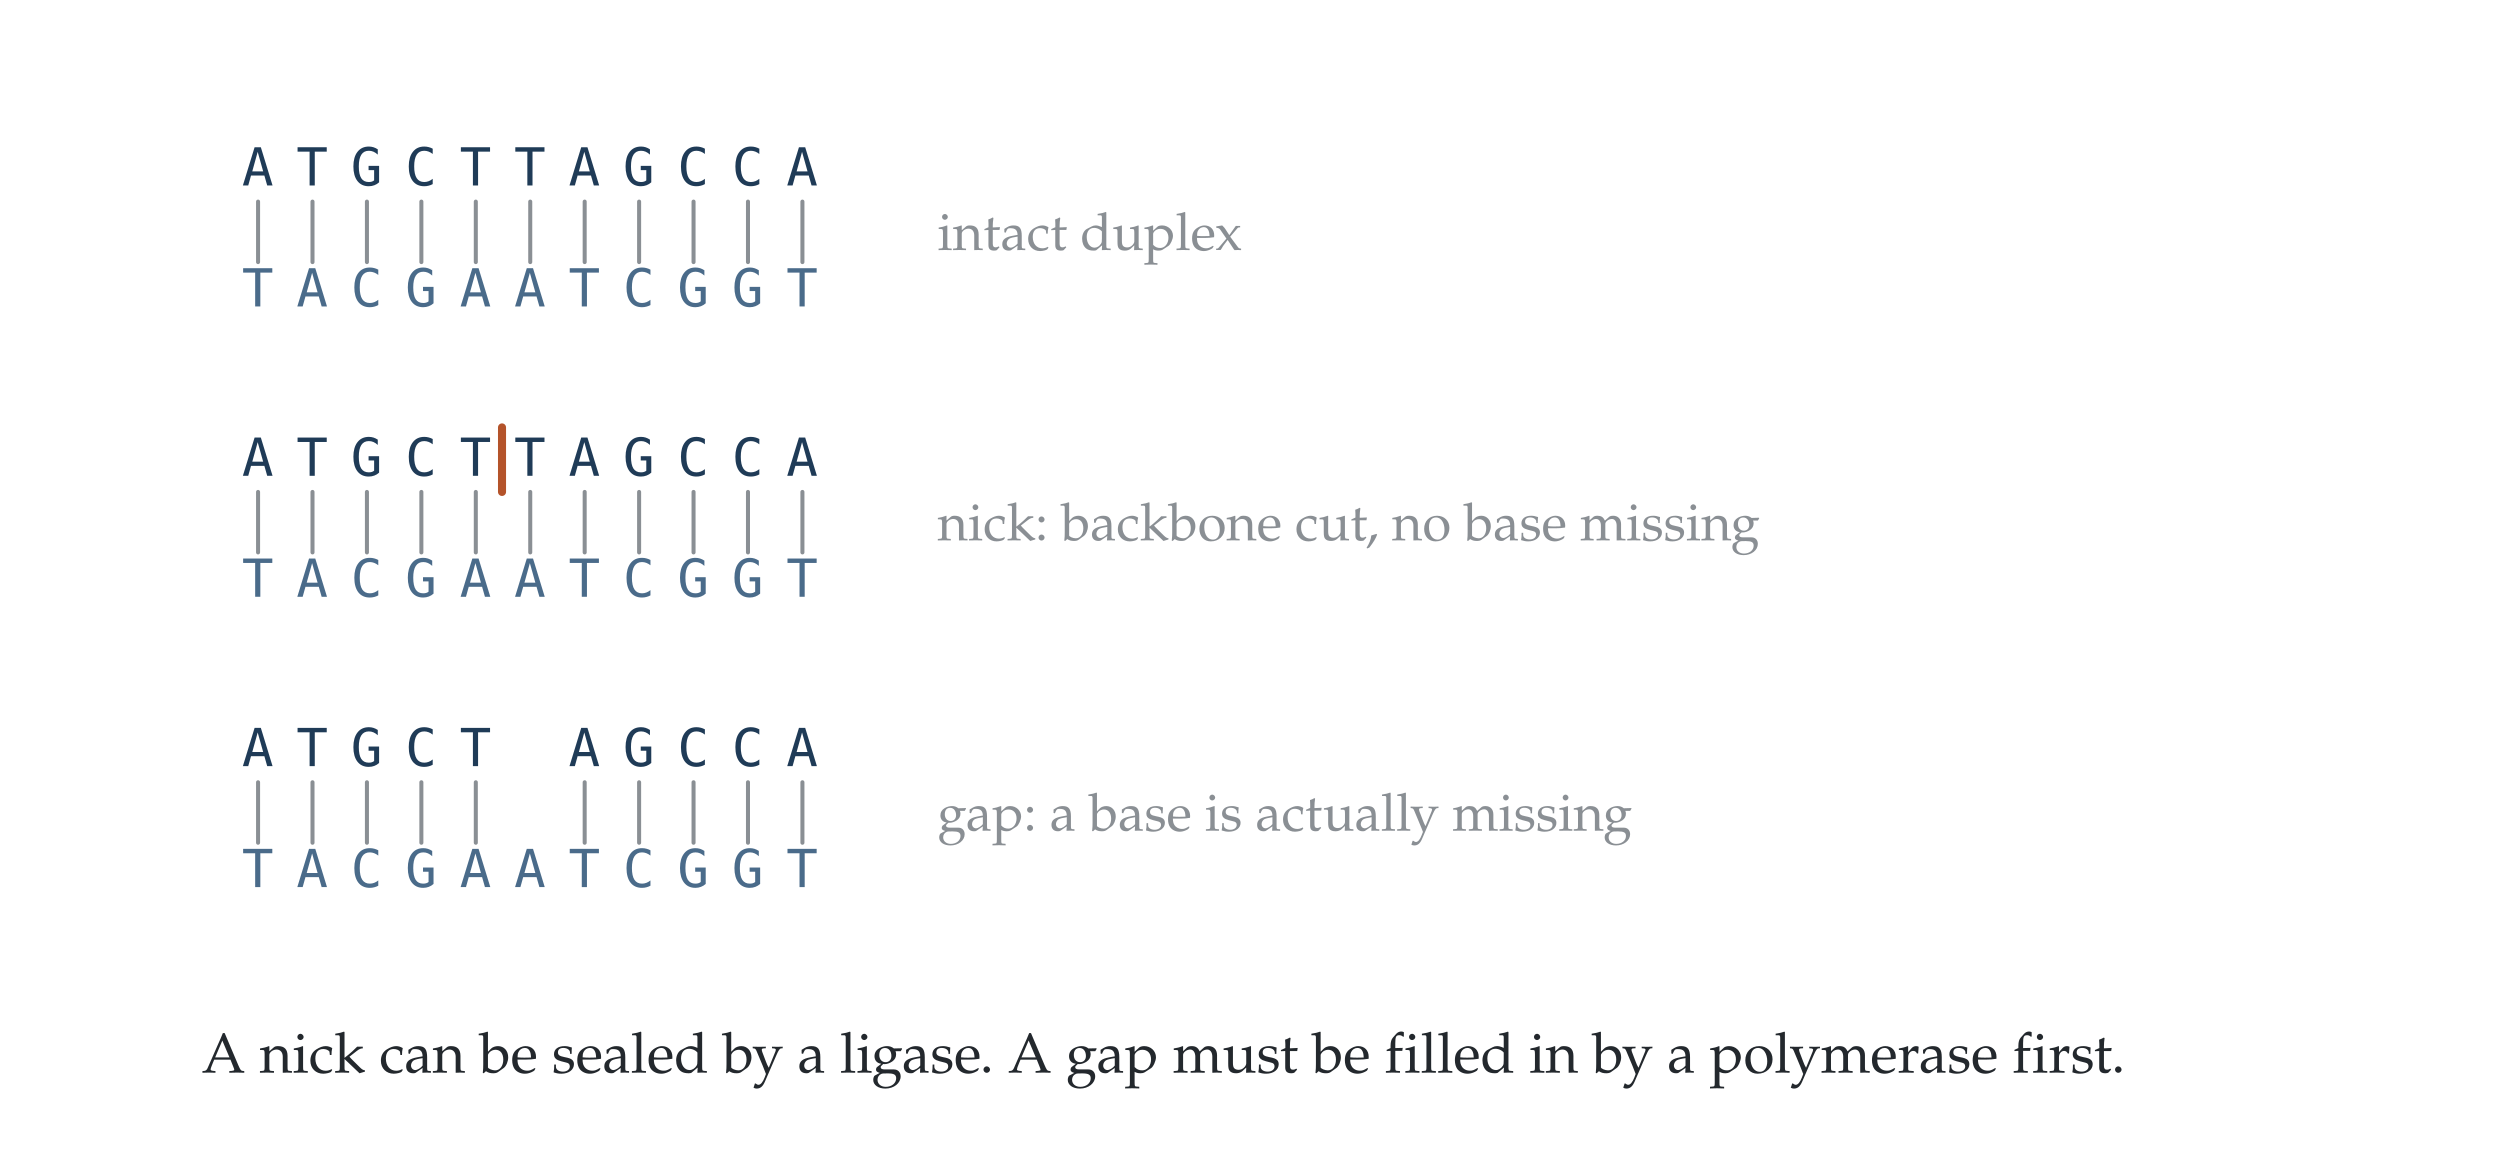
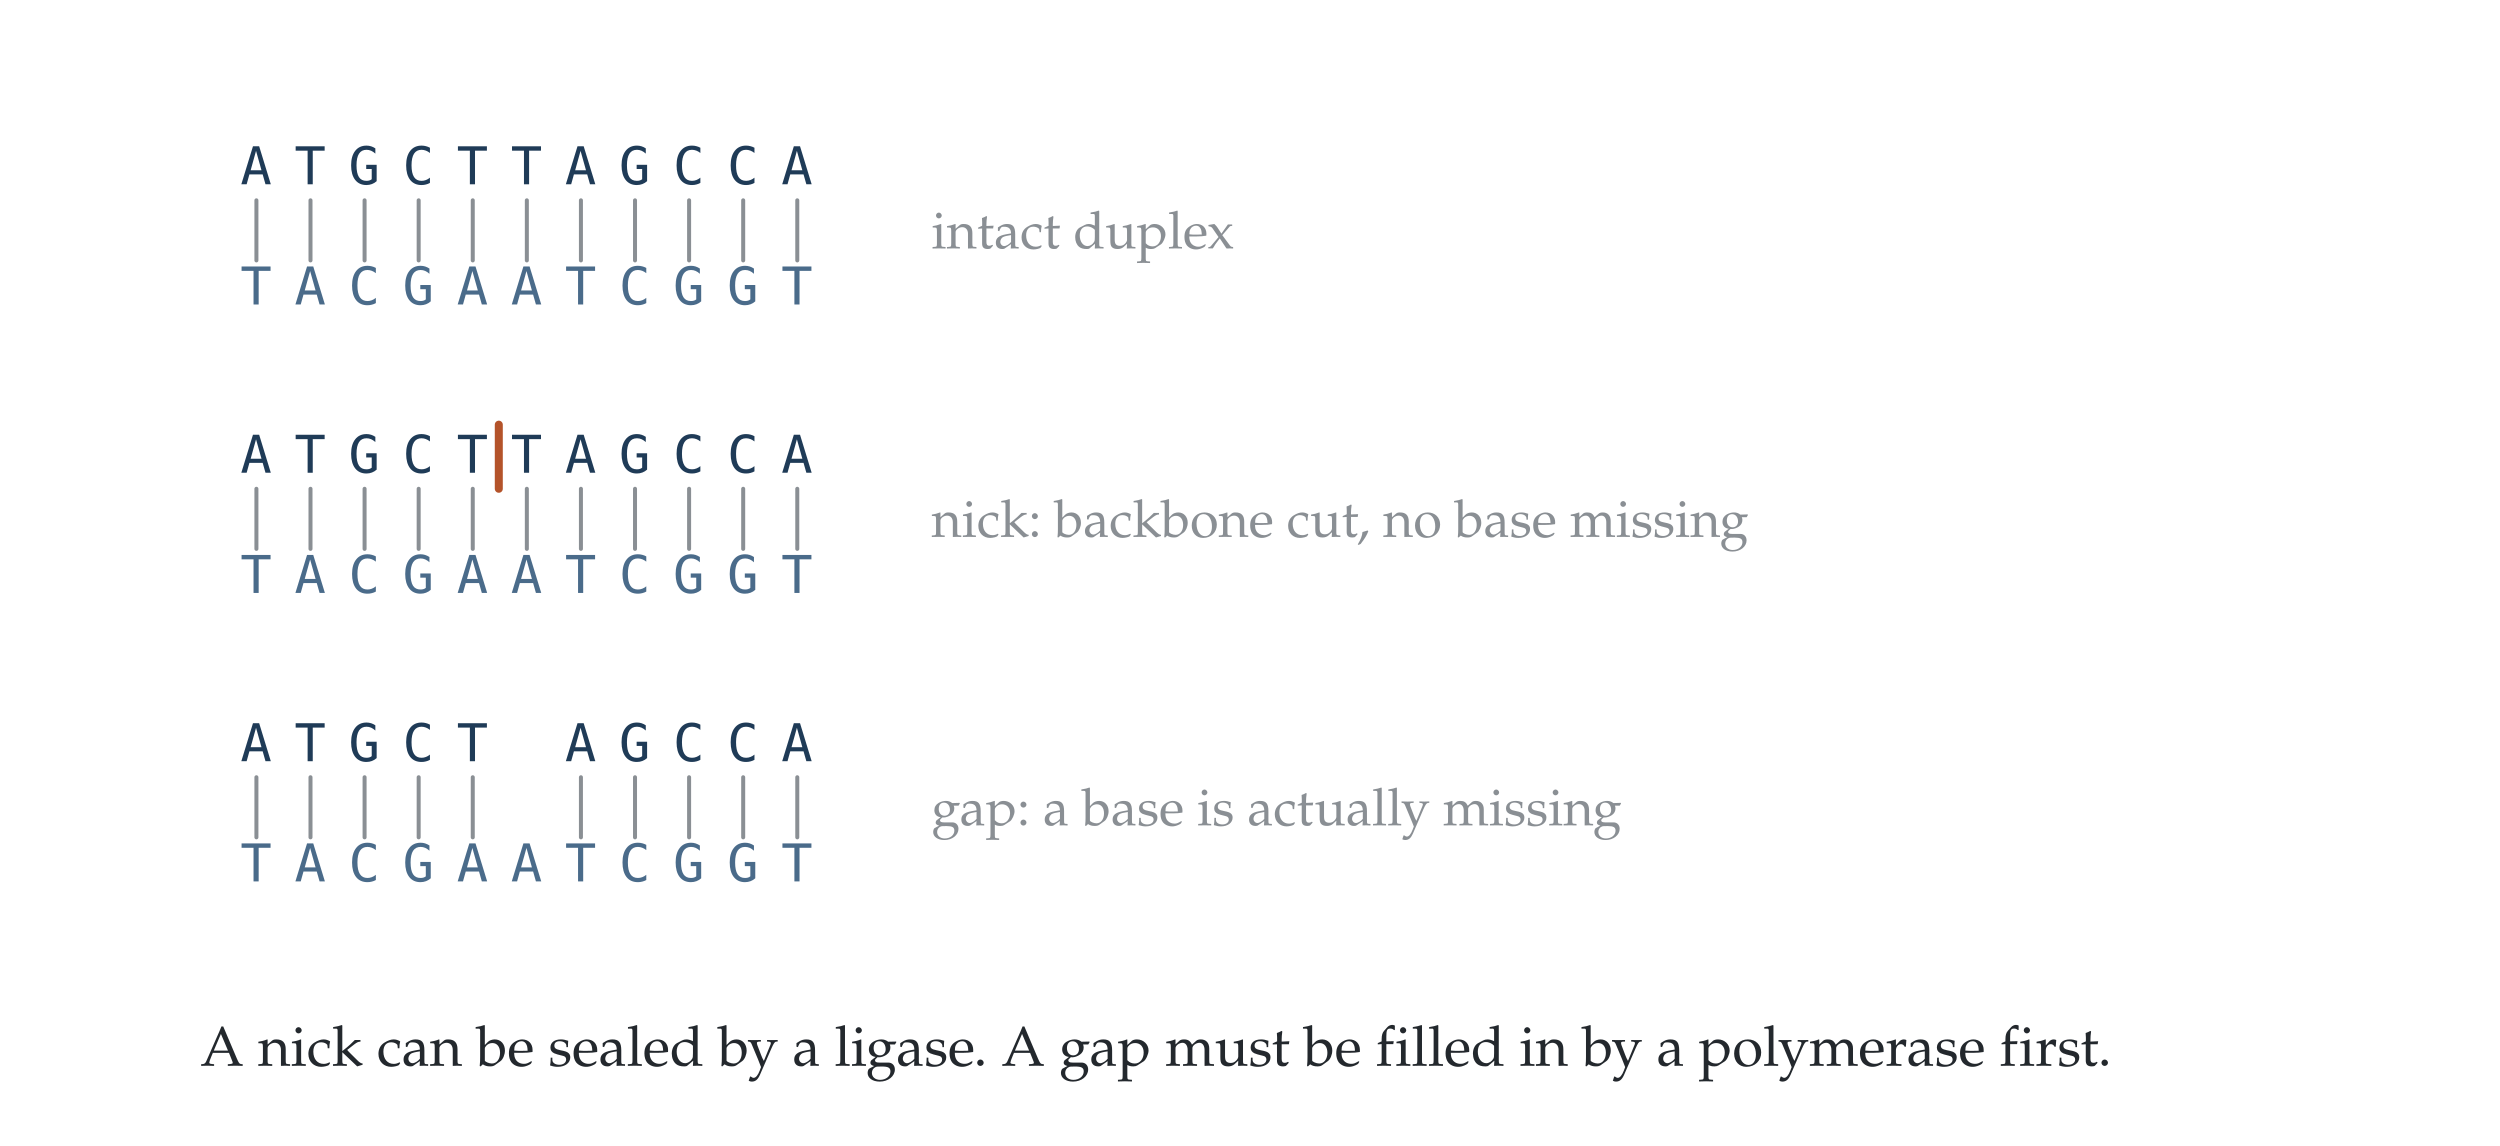
- <svg xmlns="http://www.w3.org/2000/svg" viewBox="0 0 620 286" width="620" height="286" font-family="&quot;Palatino Linotype&quot;, &quot;Book Antiqua&quot;, Palatino, FreeSerif, serif" fill="#23282d">
+ <svg xmlns="http://www.w3.org/2000/svg" viewBox="0 0 624 286" width="624" height="286" font-family="&quot;Palatino Linotype&quot;, &quot;Book Antiqua&quot;, Palatino, FreeSerif, serif" fill="#23282d">
  <rect width="620" height="286" fill="none" />
  <text x="60.0" y="46" font-size="13" fill="#1f3b57" font-family="ui-monospace, &quot;DejaVu Sans Mono&quot;, &quot;Courier New&quot;, monospace">A</text>
  <text x="73.5" y="46" font-size="13" fill="#1f3b57" font-family="ui-monospace, &quot;DejaVu Sans Mono&quot;, &quot;Courier New&quot;, monospace">T</text>
  <text x="87.0" y="46" font-size="13" fill="#1f3b57" font-family="ui-monospace, &quot;DejaVu Sans Mono&quot;, &quot;Courier New&quot;, monospace">G</text>
  <text x="100.5" y="46" font-size="13" fill="#1f3b57" font-family="ui-monospace, &quot;DejaVu Sans Mono&quot;, &quot;Courier New&quot;, monospace">C</text>
  <text x="114.0" y="46" font-size="13" fill="#1f3b57" font-family="ui-monospace, &quot;DejaVu Sans Mono&quot;, &quot;Courier New&quot;, monospace">T</text>
  <text x="127.5" y="46" font-size="13" fill="#1f3b57" font-family="ui-monospace, &quot;DejaVu Sans Mono&quot;, &quot;Courier New&quot;, monospace">T</text>
  <text x="141.0" y="46" font-size="13" fill="#1f3b57" font-family="ui-monospace, &quot;DejaVu Sans Mono&quot;, &quot;Courier New&quot;, monospace">A</text>
  <text x="154.5" y="46" font-size="13" fill="#1f3b57" font-family="ui-monospace, &quot;DejaVu Sans Mono&quot;, &quot;Courier New&quot;, monospace">G</text>
  <text x="168.0" y="46" font-size="13" fill="#1f3b57" font-family="ui-monospace, &quot;DejaVu Sans Mono&quot;, &quot;Courier New&quot;, monospace">C</text>
  <text x="181.5" y="46" font-size="13" fill="#1f3b57" font-family="ui-monospace, &quot;DejaVu Sans Mono&quot;, &quot;Courier New&quot;, monospace">C</text>
  <text x="195.0" y="46" font-size="13" fill="#1f3b57" font-family="ui-monospace, &quot;DejaVu Sans Mono&quot;, &quot;Courier New&quot;, monospace">A</text>
  <text x="60.0" y="76" font-size="13" fill="#4a6b8a" font-family="ui-monospace, &quot;DejaVu Sans Mono&quot;, &quot;Courier New&quot;, monospace">T</text>
  <text x="73.5" y="76" font-size="13" fill="#4a6b8a" font-family="ui-monospace, &quot;DejaVu Sans Mono&quot;, &quot;Courier New&quot;, monospace">A</text>
  <text x="87.0" y="76" font-size="13" fill="#4a6b8a" font-family="ui-monospace, &quot;DejaVu Sans Mono&quot;, &quot;Courier New&quot;, monospace">C</text>
  <text x="100.5" y="76" font-size="13" fill="#4a6b8a" font-family="ui-monospace, &quot;DejaVu Sans Mono&quot;, &quot;Courier New&quot;, monospace">G</text>
  <text x="114.0" y="76" font-size="13" fill="#4a6b8a" font-family="ui-monospace, &quot;DejaVu Sans Mono&quot;, &quot;Courier New&quot;, monospace">A</text>
  <text x="127.5" y="76" font-size="13" fill="#4a6b8a" font-family="ui-monospace, &quot;DejaVu Sans Mono&quot;, &quot;Courier New&quot;, monospace">A</text>
  <text x="141.0" y="76" font-size="13" fill="#4a6b8a" font-family="ui-monospace, &quot;DejaVu Sans Mono&quot;, &quot;Courier New&quot;, monospace">T</text>
  <text x="154.5" y="76" font-size="13" fill="#4a6b8a" font-family="ui-monospace, &quot;DejaVu Sans Mono&quot;, &quot;Courier New&quot;, monospace">C</text>
  <text x="168.0" y="76" font-size="13" fill="#4a6b8a" font-family="ui-monospace, &quot;DejaVu Sans Mono&quot;, &quot;Courier New&quot;, monospace">G</text>
  <text x="181.5" y="76" font-size="13" fill="#4a6b8a" font-family="ui-monospace, &quot;DejaVu Sans Mono&quot;, &quot;Courier New&quot;, monospace">G</text>
  <text x="195.0" y="76" font-size="13" fill="#4a6b8a" font-family="ui-monospace, &quot;DejaVu Sans Mono&quot;, &quot;Courier New&quot;, monospace">T</text>
  <line x1="64.0" y1="50" x2="64.0" y2="65" stroke="#8a8f94" stroke-width="1" stroke-linecap="round" />
  <line x1="77.5" y1="50" x2="77.5" y2="65" stroke="#8a8f94" stroke-width="1" stroke-linecap="round" />
  <line x1="91.0" y1="50" x2="91.0" y2="65" stroke="#8a8f94" stroke-width="1" stroke-linecap="round" />
  <line x1="104.5" y1="50" x2="104.5" y2="65" stroke="#8a8f94" stroke-width="1" stroke-linecap="round" />
  <line x1="118.0" y1="50" x2="118.0" y2="65" stroke="#8a8f94" stroke-width="1" stroke-linecap="round" />
  <line x1="131.5" y1="50" x2="131.5" y2="65" stroke="#8a8f94" stroke-width="1" stroke-linecap="round" />
  <line x1="145.0" y1="50" x2="145.0" y2="65" stroke="#8a8f94" stroke-width="1" stroke-linecap="round" />
  <line x1="158.5" y1="50" x2="158.5" y2="65" stroke="#8a8f94" stroke-width="1" stroke-linecap="round" />
  <line x1="172.0" y1="50" x2="172.0" y2="65" stroke="#8a8f94" stroke-width="1" stroke-linecap="round" />
  <line x1="185.5" y1="50" x2="185.5" y2="65" stroke="#8a8f94" stroke-width="1" stroke-linecap="round" />
  <line x1="199.0" y1="50" x2="199.0" y2="65" stroke="#8a8f94" stroke-width="1" stroke-linecap="round" />
  <text x="232.5" y="62" font-size="13" fill="#8a8f94">intact duplex</text>
  <text x="60.0" y="118" font-size="13" fill="#1f3b57" font-family="ui-monospace, &quot;DejaVu Sans Mono&quot;, &quot;Courier New&quot;, monospace">A</text>
  <text x="73.5" y="118" font-size="13" fill="#1f3b57" font-family="ui-monospace, &quot;DejaVu Sans Mono&quot;, &quot;Courier New&quot;, monospace">T</text>
  <text x="87.0" y="118" font-size="13" fill="#1f3b57" font-family="ui-monospace, &quot;DejaVu Sans Mono&quot;, &quot;Courier New&quot;, monospace">G</text>
  <text x="100.5" y="118" font-size="13" fill="#1f3b57" font-family="ui-monospace, &quot;DejaVu Sans Mono&quot;, &quot;Courier New&quot;, monospace">C</text>
  <text x="114.0" y="118" font-size="13" fill="#1f3b57" font-family="ui-monospace, &quot;DejaVu Sans Mono&quot;, &quot;Courier New&quot;, monospace">T</text>
  <text x="127.5" y="118" font-size="13" fill="#1f3b57" font-family="ui-monospace, &quot;DejaVu Sans Mono&quot;, &quot;Courier New&quot;, monospace">T</text>
  <text x="141.0" y="118" font-size="13" fill="#1f3b57" font-family="ui-monospace, &quot;DejaVu Sans Mono&quot;, &quot;Courier New&quot;, monospace">A</text>
  <text x="154.5" y="118" font-size="13" fill="#1f3b57" font-family="ui-monospace, &quot;DejaVu Sans Mono&quot;, &quot;Courier New&quot;, monospace">G</text>
  <text x="168.0" y="118" font-size="13" fill="#1f3b57" font-family="ui-monospace, &quot;DejaVu Sans Mono&quot;, &quot;Courier New&quot;, monospace">C</text>
  <text x="181.5" y="118" font-size="13" fill="#1f3b57" font-family="ui-monospace, &quot;DejaVu Sans Mono&quot;, &quot;Courier New&quot;, monospace">C</text>
  <text x="195.0" y="118" font-size="13" fill="#1f3b57" font-family="ui-monospace, &quot;DejaVu Sans Mono&quot;, &quot;Courier New&quot;, monospace">A</text>
  <text x="60.0" y="148" font-size="13" fill="#4a6b8a" font-family="ui-monospace, &quot;DejaVu Sans Mono&quot;, &quot;Courier New&quot;, monospace">T</text>
  <text x="73.5" y="148" font-size="13" fill="#4a6b8a" font-family="ui-monospace, &quot;DejaVu Sans Mono&quot;, &quot;Courier New&quot;, monospace">A</text>
  <text x="87.0" y="148" font-size="13" fill="#4a6b8a" font-family="ui-monospace, &quot;DejaVu Sans Mono&quot;, &quot;Courier New&quot;, monospace">C</text>
  <text x="100.5" y="148" font-size="13" fill="#4a6b8a" font-family="ui-monospace, &quot;DejaVu Sans Mono&quot;, &quot;Courier New&quot;, monospace">G</text>
  <text x="114.0" y="148" font-size="13" fill="#4a6b8a" font-family="ui-monospace, &quot;DejaVu Sans Mono&quot;, &quot;Courier New&quot;, monospace">A</text>
  <text x="127.5" y="148" font-size="13" fill="#4a6b8a" font-family="ui-monospace, &quot;DejaVu Sans Mono&quot;, &quot;Courier New&quot;, monospace">A</text>
  <text x="141.0" y="148" font-size="13" fill="#4a6b8a" font-family="ui-monospace, &quot;DejaVu Sans Mono&quot;, &quot;Courier New&quot;, monospace">T</text>
  <text x="154.5" y="148" font-size="13" fill="#4a6b8a" font-family="ui-monospace, &quot;DejaVu Sans Mono&quot;, &quot;Courier New&quot;, monospace">C</text>
  <text x="168.0" y="148" font-size="13" fill="#4a6b8a" font-family="ui-monospace, &quot;DejaVu Sans Mono&quot;, &quot;Courier New&quot;, monospace">G</text>
  <text x="181.5" y="148" font-size="13" fill="#4a6b8a" font-family="ui-monospace, &quot;DejaVu Sans Mono&quot;, &quot;Courier New&quot;, monospace">G</text>
  <text x="195.0" y="148" font-size="13" fill="#4a6b8a" font-family="ui-monospace, &quot;DejaVu Sans Mono&quot;, &quot;Courier New&quot;, monospace">T</text>
  <line x1="64.0" y1="122" x2="64.0" y2="137" stroke="#8a8f94" stroke-width="1" stroke-linecap="round" />
  <line x1="77.5" y1="122" x2="77.5" y2="137" stroke="#8a8f94" stroke-width="1" stroke-linecap="round" />
  <line x1="91.0" y1="122" x2="91.0" y2="137" stroke="#8a8f94" stroke-width="1" stroke-linecap="round" />
  <line x1="104.5" y1="122" x2="104.5" y2="137" stroke="#8a8f94" stroke-width="1" stroke-linecap="round" />
  <line x1="118.0" y1="122" x2="118.0" y2="137" stroke="#8a8f94" stroke-width="1" stroke-linecap="round" />
  <line x1="131.5" y1="122" x2="131.5" y2="137" stroke="#8a8f94" stroke-width="1" stroke-linecap="round" />
  <line x1="145.0" y1="122" x2="145.0" y2="137" stroke="#8a8f94" stroke-width="1" stroke-linecap="round" />
  <line x1="158.5" y1="122" x2="158.5" y2="137" stroke="#8a8f94" stroke-width="1" stroke-linecap="round" />
  <line x1="172.0" y1="122" x2="172.0" y2="137" stroke="#8a8f94" stroke-width="1" stroke-linecap="round" />
  <line x1="185.5" y1="122" x2="185.5" y2="137" stroke="#8a8f94" stroke-width="1" stroke-linecap="round" />
  <line x1="199.0" y1="122" x2="199.0" y2="137" stroke="#8a8f94" stroke-width="1" stroke-linecap="round" />
  <line x1="124.5" y1="106" x2="124.5" y2="122" stroke="#b4532a" stroke-width="2" stroke-linecap="round" />
  <text x="232.5" y="134" font-size="13" fill="#8a8f94">nick: backbone cut, no base missing</text>
  <text x="60.0" y="190" font-size="13" fill="#1f3b57" font-family="ui-monospace, &quot;DejaVu Sans Mono&quot;, &quot;Courier New&quot;, monospace">A</text>
  <text x="73.5" y="190" font-size="13" fill="#1f3b57" font-family="ui-monospace, &quot;DejaVu Sans Mono&quot;, &quot;Courier New&quot;, monospace">T</text>
  <text x="87.0" y="190" font-size="13" fill="#1f3b57" font-family="ui-monospace, &quot;DejaVu Sans Mono&quot;, &quot;Courier New&quot;, monospace">G</text>
  <text x="100.5" y="190" font-size="13" fill="#1f3b57" font-family="ui-monospace, &quot;DejaVu Sans Mono&quot;, &quot;Courier New&quot;, monospace">C</text>
  <text x="114.0" y="190" font-size="13" fill="#1f3b57" font-family="ui-monospace, &quot;DejaVu Sans Mono&quot;, &quot;Courier New&quot;, monospace">T</text>
  <text x="141.0" y="190" font-size="13" fill="#1f3b57" font-family="ui-monospace, &quot;DejaVu Sans Mono&quot;, &quot;Courier New&quot;, monospace">A</text>
  <text x="154.5" y="190" font-size="13" fill="#1f3b57" font-family="ui-monospace, &quot;DejaVu Sans Mono&quot;, &quot;Courier New&quot;, monospace">G</text>
  <text x="168.0" y="190" font-size="13" fill="#1f3b57" font-family="ui-monospace, &quot;DejaVu Sans Mono&quot;, &quot;Courier New&quot;, monospace">C</text>
  <text x="181.5" y="190" font-size="13" fill="#1f3b57" font-family="ui-monospace, &quot;DejaVu Sans Mono&quot;, &quot;Courier New&quot;, monospace">C</text>
  <text x="195.0" y="190" font-size="13" fill="#1f3b57" font-family="ui-monospace, &quot;DejaVu Sans Mono&quot;, &quot;Courier New&quot;, monospace">A</text>
  <text x="60.0" y="220" font-size="13" fill="#4a6b8a" font-family="ui-monospace, &quot;DejaVu Sans Mono&quot;, &quot;Courier New&quot;, monospace">T</text>
  <text x="73.5" y="220" font-size="13" fill="#4a6b8a" font-family="ui-monospace, &quot;DejaVu Sans Mono&quot;, &quot;Courier New&quot;, monospace">A</text>
  <text x="87.0" y="220" font-size="13" fill="#4a6b8a" font-family="ui-monospace, &quot;DejaVu Sans Mono&quot;, &quot;Courier New&quot;, monospace">C</text>
  <text x="100.5" y="220" font-size="13" fill="#4a6b8a" font-family="ui-monospace, &quot;DejaVu Sans Mono&quot;, &quot;Courier New&quot;, monospace">G</text>
  <text x="114.0" y="220" font-size="13" fill="#4a6b8a" font-family="ui-monospace, &quot;DejaVu Sans Mono&quot;, &quot;Courier New&quot;, monospace">A</text>
  <text x="127.5" y="220" font-size="13" fill="#4a6b8a" font-family="ui-monospace, &quot;DejaVu Sans Mono&quot;, &quot;Courier New&quot;, monospace">A</text>
  <text x="141.0" y="220" font-size="13" fill="#4a6b8a" font-family="ui-monospace, &quot;DejaVu Sans Mono&quot;, &quot;Courier New&quot;, monospace">T</text>
  <text x="154.5" y="220" font-size="13" fill="#4a6b8a" font-family="ui-monospace, &quot;DejaVu Sans Mono&quot;, &quot;Courier New&quot;, monospace">C</text>
  <text x="168.0" y="220" font-size="13" fill="#4a6b8a" font-family="ui-monospace, &quot;DejaVu Sans Mono&quot;, &quot;Courier New&quot;, monospace">G</text>
  <text x="181.5" y="220" font-size="13" fill="#4a6b8a" font-family="ui-monospace, &quot;DejaVu Sans Mono&quot;, &quot;Courier New&quot;, monospace">G</text>
  <text x="195.0" y="220" font-size="13" fill="#4a6b8a" font-family="ui-monospace, &quot;DejaVu Sans Mono&quot;, &quot;Courier New&quot;, monospace">T</text>
  <line x1="64.0" y1="194" x2="64.0" y2="209" stroke="#8a8f94" stroke-width="1" stroke-linecap="round" />
  <line x1="77.5" y1="194" x2="77.5" y2="209" stroke="#8a8f94" stroke-width="1" stroke-linecap="round" />
  <line x1="91.0" y1="194" x2="91.0" y2="209" stroke="#8a8f94" stroke-width="1" stroke-linecap="round" />
  <line x1="104.5" y1="194" x2="104.5" y2="209" stroke="#8a8f94" stroke-width="1" stroke-linecap="round" />
  <line x1="118.0" y1="194" x2="118.0" y2="209" stroke="#8a8f94" stroke-width="1" stroke-linecap="round" />
  <line x1="145.0" y1="194" x2="145.0" y2="209" stroke="#8a8f94" stroke-width="1" stroke-linecap="round" />
  <line x1="158.5" y1="194" x2="158.5" y2="209" stroke="#8a8f94" stroke-width="1" stroke-linecap="round" />
  <line x1="172.0" y1="194" x2="172.0" y2="209" stroke="#8a8f94" stroke-width="1" stroke-linecap="round" />
  <line x1="185.5" y1="194" x2="185.5" y2="209" stroke="#8a8f94" stroke-width="1" stroke-linecap="round" />
  <line x1="199.0" y1="194" x2="199.0" y2="209" stroke="#8a8f94" stroke-width="1" stroke-linecap="round" />
  <text x="232.5" y="206" font-size="13" fill="#8a8f94">gap: a base is actually missing</text>
  <text x="50" y="266" font-size="14" fill="#23282d">A nick can be sealed by a ligase. A gap must be filled in by a polymerase first.</text>
</svg>
